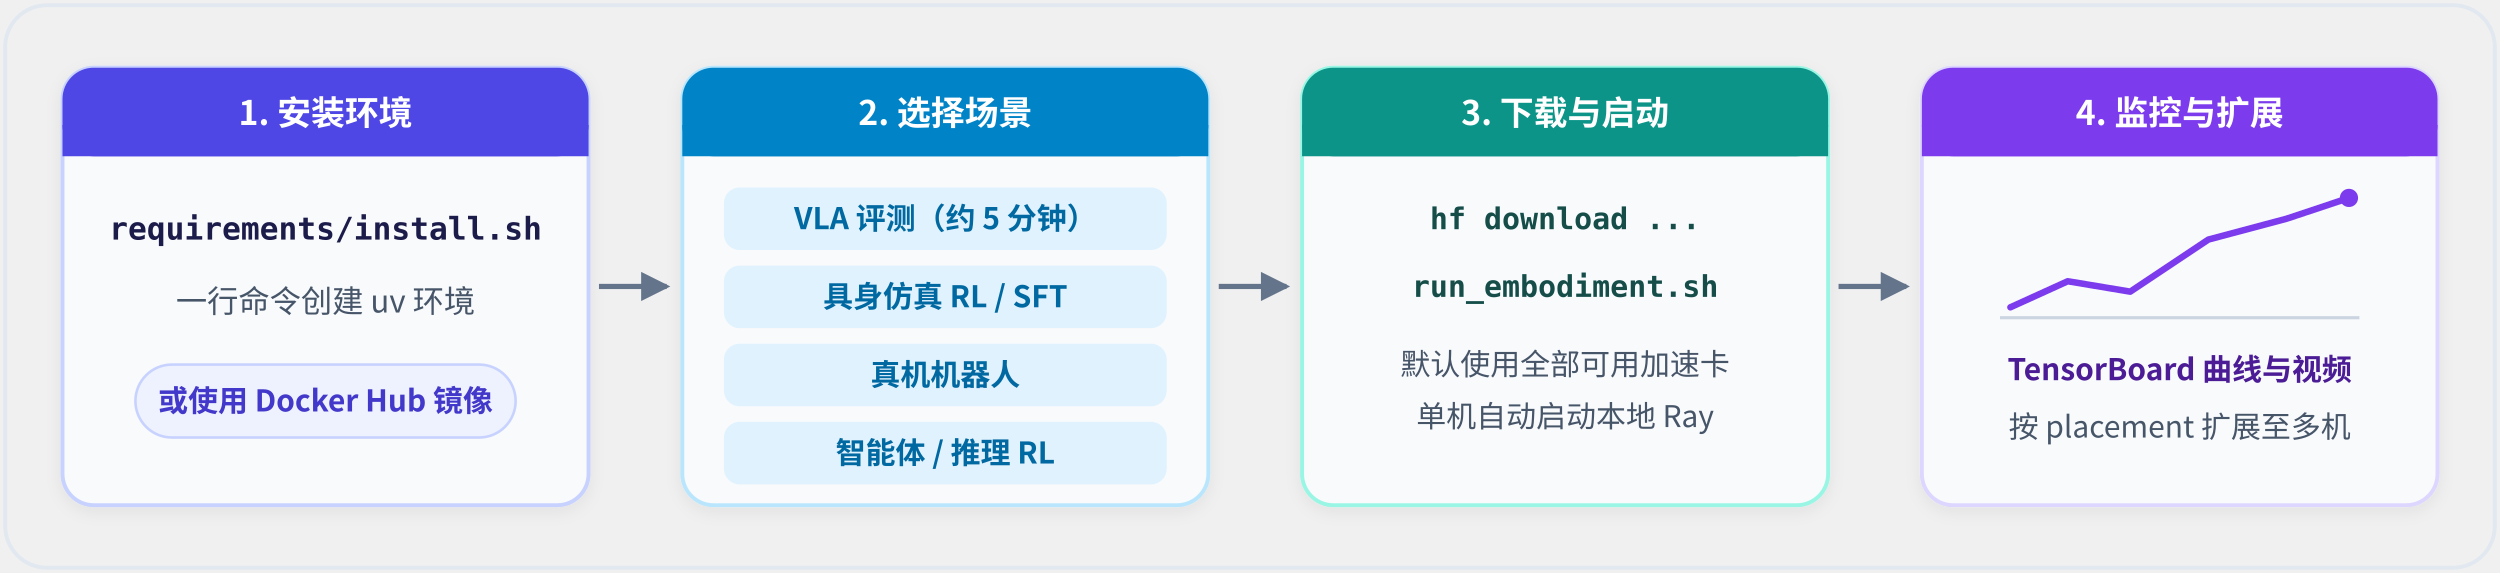
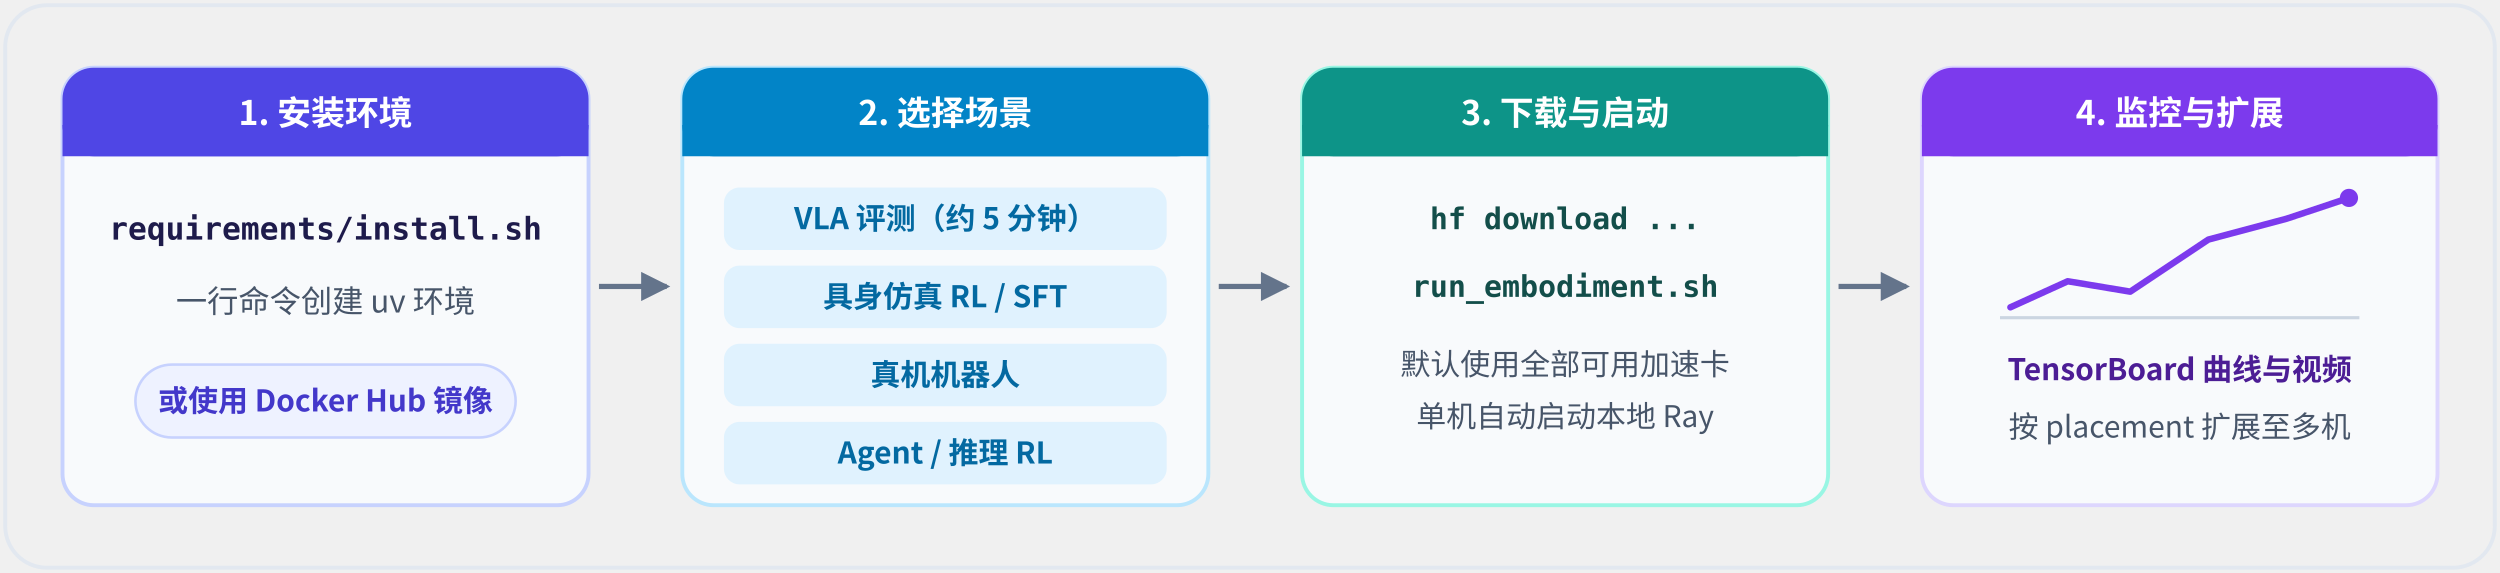
<svg xmlns="http://www.w3.org/2000/svg" viewBox="0 0 960 220" width="960" height="220" role="img" aria-label="RLinf 四步上手流程">
  <defs>
    <marker id="arrow" viewBox="0 0 10 10" refX="8" refY="5" markerWidth="7" markerHeight="7" orient="auto-start-reverse">
      <path d="M 1 1 L 9 5 L 1 9 z" fill="#64748b" />
    </marker>
-     <filter id="shadow" x="-5%" y="-10%" width="110%" height="125%">
-       <feDropShadow dx="0" dy="2" stdDeviation="3" flood-color="#0f172a" flood-opacity="0.06" />
-     </filter>
  </defs>
  <rect x="2" y="2" width="956" height="216" rx="16" fill="none" stroke="#e2e8f0" stroke-width="1.5" />
-   <g filter="url(#shadow)">
+   <g>
    <rect x="24" y="26" width="202" height="168" rx="12" fill="#f8fafc" stroke="#c7d2fe" stroke-width="1.5" />
    <rect x="24" y="26" width="202" height="34" rx="12" fill="#4f46e5" />
    <rect x="24" y="48" width="202" height="12" fill="#4f46e5" />
    <text x="125" y="48" text-anchor="middle" font-family="system-ui, -apple-system, 'PingFang SC', 'Noto Sans CJK SC', sans-serif" font-size="13" font-weight="700" fill="#ffffff">1. 安装环境</text>
    <text x="125" y="92" text-anchor="middle" font-family="ui-monospace, SFMono-Regular, Menlo, monospace" font-size="12" font-weight="600" fill="#1e1b4b">requirements/install.sh</text>
    <text x="125" y="120" text-anchor="middle" font-family="system-ui, -apple-system, 'PingFang SC', 'Noto Sans CJK SC', sans-serif" font-size="12" fill="#475569">一行命令创建 uv 环境</text>
    <rect x="52" y="140" width="146" height="28" rx="14" fill="#eef2ff" stroke="#c7d2fe" />
    <text x="125" y="158" text-anchor="middle" font-family="system-ui, -apple-system, 'PingFang SC', 'Noto Sans CJK SC', sans-serif" font-size="11.5" font-weight="600" fill="#4338ca">或使用 Docker Hub 镜像</text>
  </g>
  <line x1="230" y1="110" x2="256" y2="110" stroke="#64748b" stroke-width="2" marker-end="url(#arrow)" />
-   <g filter="url(#shadow)">
+   <g>
    <rect x="262" y="26" width="202" height="168" rx="12" fill="#f8fafc" stroke="#bae6fd" stroke-width="1.5" />
    <rect x="262" y="26" width="202" height="34" rx="12" fill="#0284c7" />
    <rect x="262" y="48" width="202" height="12" fill="#0284c7" />
    <text x="363" y="48" text-anchor="middle" font-family="system-ui, -apple-system, 'PingFang SC', 'Noto Sans CJK SC', sans-serif" font-size="13" font-weight="700" fill="#ffffff">2. 选择场景</text>
    <rect x="278" y="72" width="170" height="24" rx="6" fill="#e0f2fe" />
    <text x="363" y="88" text-anchor="middle" font-family="system-ui, -apple-system, 'PingFang SC', 'Noto Sans CJK SC', sans-serif" font-size="11.5" font-weight="600" fill="#0369a1">VLA 评测（约 5 分钟）</text>
    <rect x="278" y="102" width="170" height="24" rx="6" fill="#e0f2fe" />
    <text x="363" y="118" text-anchor="middle" font-family="system-ui, -apple-system, 'PingFang SC', 'Noto Sans CJK SC', sans-serif" font-size="11.5" font-weight="600" fill="#0369a1">具身仿真 RL / SFT</text>
    <rect x="278" y="132" width="170" height="24" rx="6" fill="#e0f2fe" />
    <text x="363" y="148" text-anchor="middle" font-family="system-ui, -apple-system, 'PingFang SC', 'Noto Sans CJK SC', sans-serif" font-size="11.5" font-weight="600" fill="#0369a1">真机机器人</text>
    <rect x="278" y="162" width="170" height="24" rx="6" fill="#e0f2fe" />
-     <text x="363" y="178" text-anchor="middle" font-family="system-ui, -apple-system, 'PingFang SC', 'Noto Sans CJK SC', sans-serif" font-size="11.5" font-weight="600" fill="#0369a1">智能体 / 推理 RL</text>
+     <text x="363" y="178" text-anchor="middle" font-family="system-ui, -apple-system, 'PingFang SC', 'Noto Sans CJK SC', sans-serif" font-size="11.5" font-weight="600" fill="#0369a1">Agent / 推理 RL</text>
  </g>
  <line x1="468" y1="110" x2="494" y2="110" stroke="#64748b" stroke-width="2" marker-end="url(#arrow)" />
-   <g filter="url(#shadow)">
+   <g>
    <rect x="500" y="26" width="202" height="168" rx="12" fill="#f8fafc" stroke="#99f6e4" stroke-width="1.5" />
    <rect x="500" y="26" width="202" height="34" rx="12" fill="#0d9488" />
    <rect x="500" y="48" width="202" height="12" fill="#0d9488" />
    <text x="601" y="48" text-anchor="middle" font-family="system-ui, -apple-system, 'PingFang SC', 'Noto Sans CJK SC', sans-serif" font-size="13" font-weight="700" fill="#ffffff">3. 下载与启动</text>
    <text x="601" y="88" text-anchor="middle" font-family="ui-monospace, SFMono-Regular, Menlo, monospace" font-size="11.5" font-weight="600" fill="#134e4a">hf download ...</text>
    <text x="601" y="114" text-anchor="middle" font-family="ui-monospace, SFMono-Regular, Menlo, monospace" font-size="11.5" font-weight="600" fill="#134e4a">run_embodiment.sh</text>
    <text x="601" y="144" text-anchor="middle" font-family="system-ui, -apple-system, 'PingFang SC', 'Noto Sans CJK SC', sans-serif" font-size="11.5" fill="#475569">默认使用全部可用加速卡</text>
    <text x="601" y="164" text-anchor="middle" font-family="system-ui, -apple-system, 'PingFang SC', 'Noto Sans CJK SC', sans-serif" font-size="11.5" fill="#475569">单机自动启动本地 Ray</text>
  </g>
  <line x1="706" y1="110" x2="732" y2="110" stroke="#64748b" stroke-width="2" marker-end="url(#arrow)" />
-   <g filter="url(#shadow)">
+   <g>
    <rect x="738" y="26" width="198" height="168" rx="12" fill="#f8fafc" stroke="#ddd6fe" stroke-width="1.5" />
    <rect x="738" y="26" width="198" height="34" rx="12" fill="#7c3aed" />
    <rect x="738" y="48" width="198" height="12" fill="#7c3aed" />
    <text x="837" y="48" text-anchor="middle" font-family="system-ui, -apple-system, 'PingFang SC', 'Noto Sans CJK SC', sans-serif" font-size="13" font-weight="700" fill="#ffffff">4. 监控与扩展</text>
    <polyline points="772,118 794,108 818,112 848,92 878,84 902,76" fill="none" stroke="#7c3aed" stroke-width="2.5" stroke-linecap="round" stroke-linejoin="round" />
    <circle cx="902" cy="76" r="3.5" fill="#7c3aed" />
    <line x1="768" y1="122" x2="906" y2="122" stroke="#cbd5e1" stroke-width="1.2" />
    <text x="837" y="146" text-anchor="middle" font-family="system-ui, -apple-system, 'PingFang SC', 'Noto Sans CJK SC', sans-serif" font-size="11.5" font-weight="600" fill="#4c1d95">TensorBoard 曲线与视频</text>
    <text x="837" y="168" text-anchor="middle" font-family="system-ui, -apple-system, 'PingFang SC', 'Noto Sans CJK SC', sans-serif" font-size="11.5" fill="#475569">按 placement 扩展至多机</text>
  </g>
</svg>
